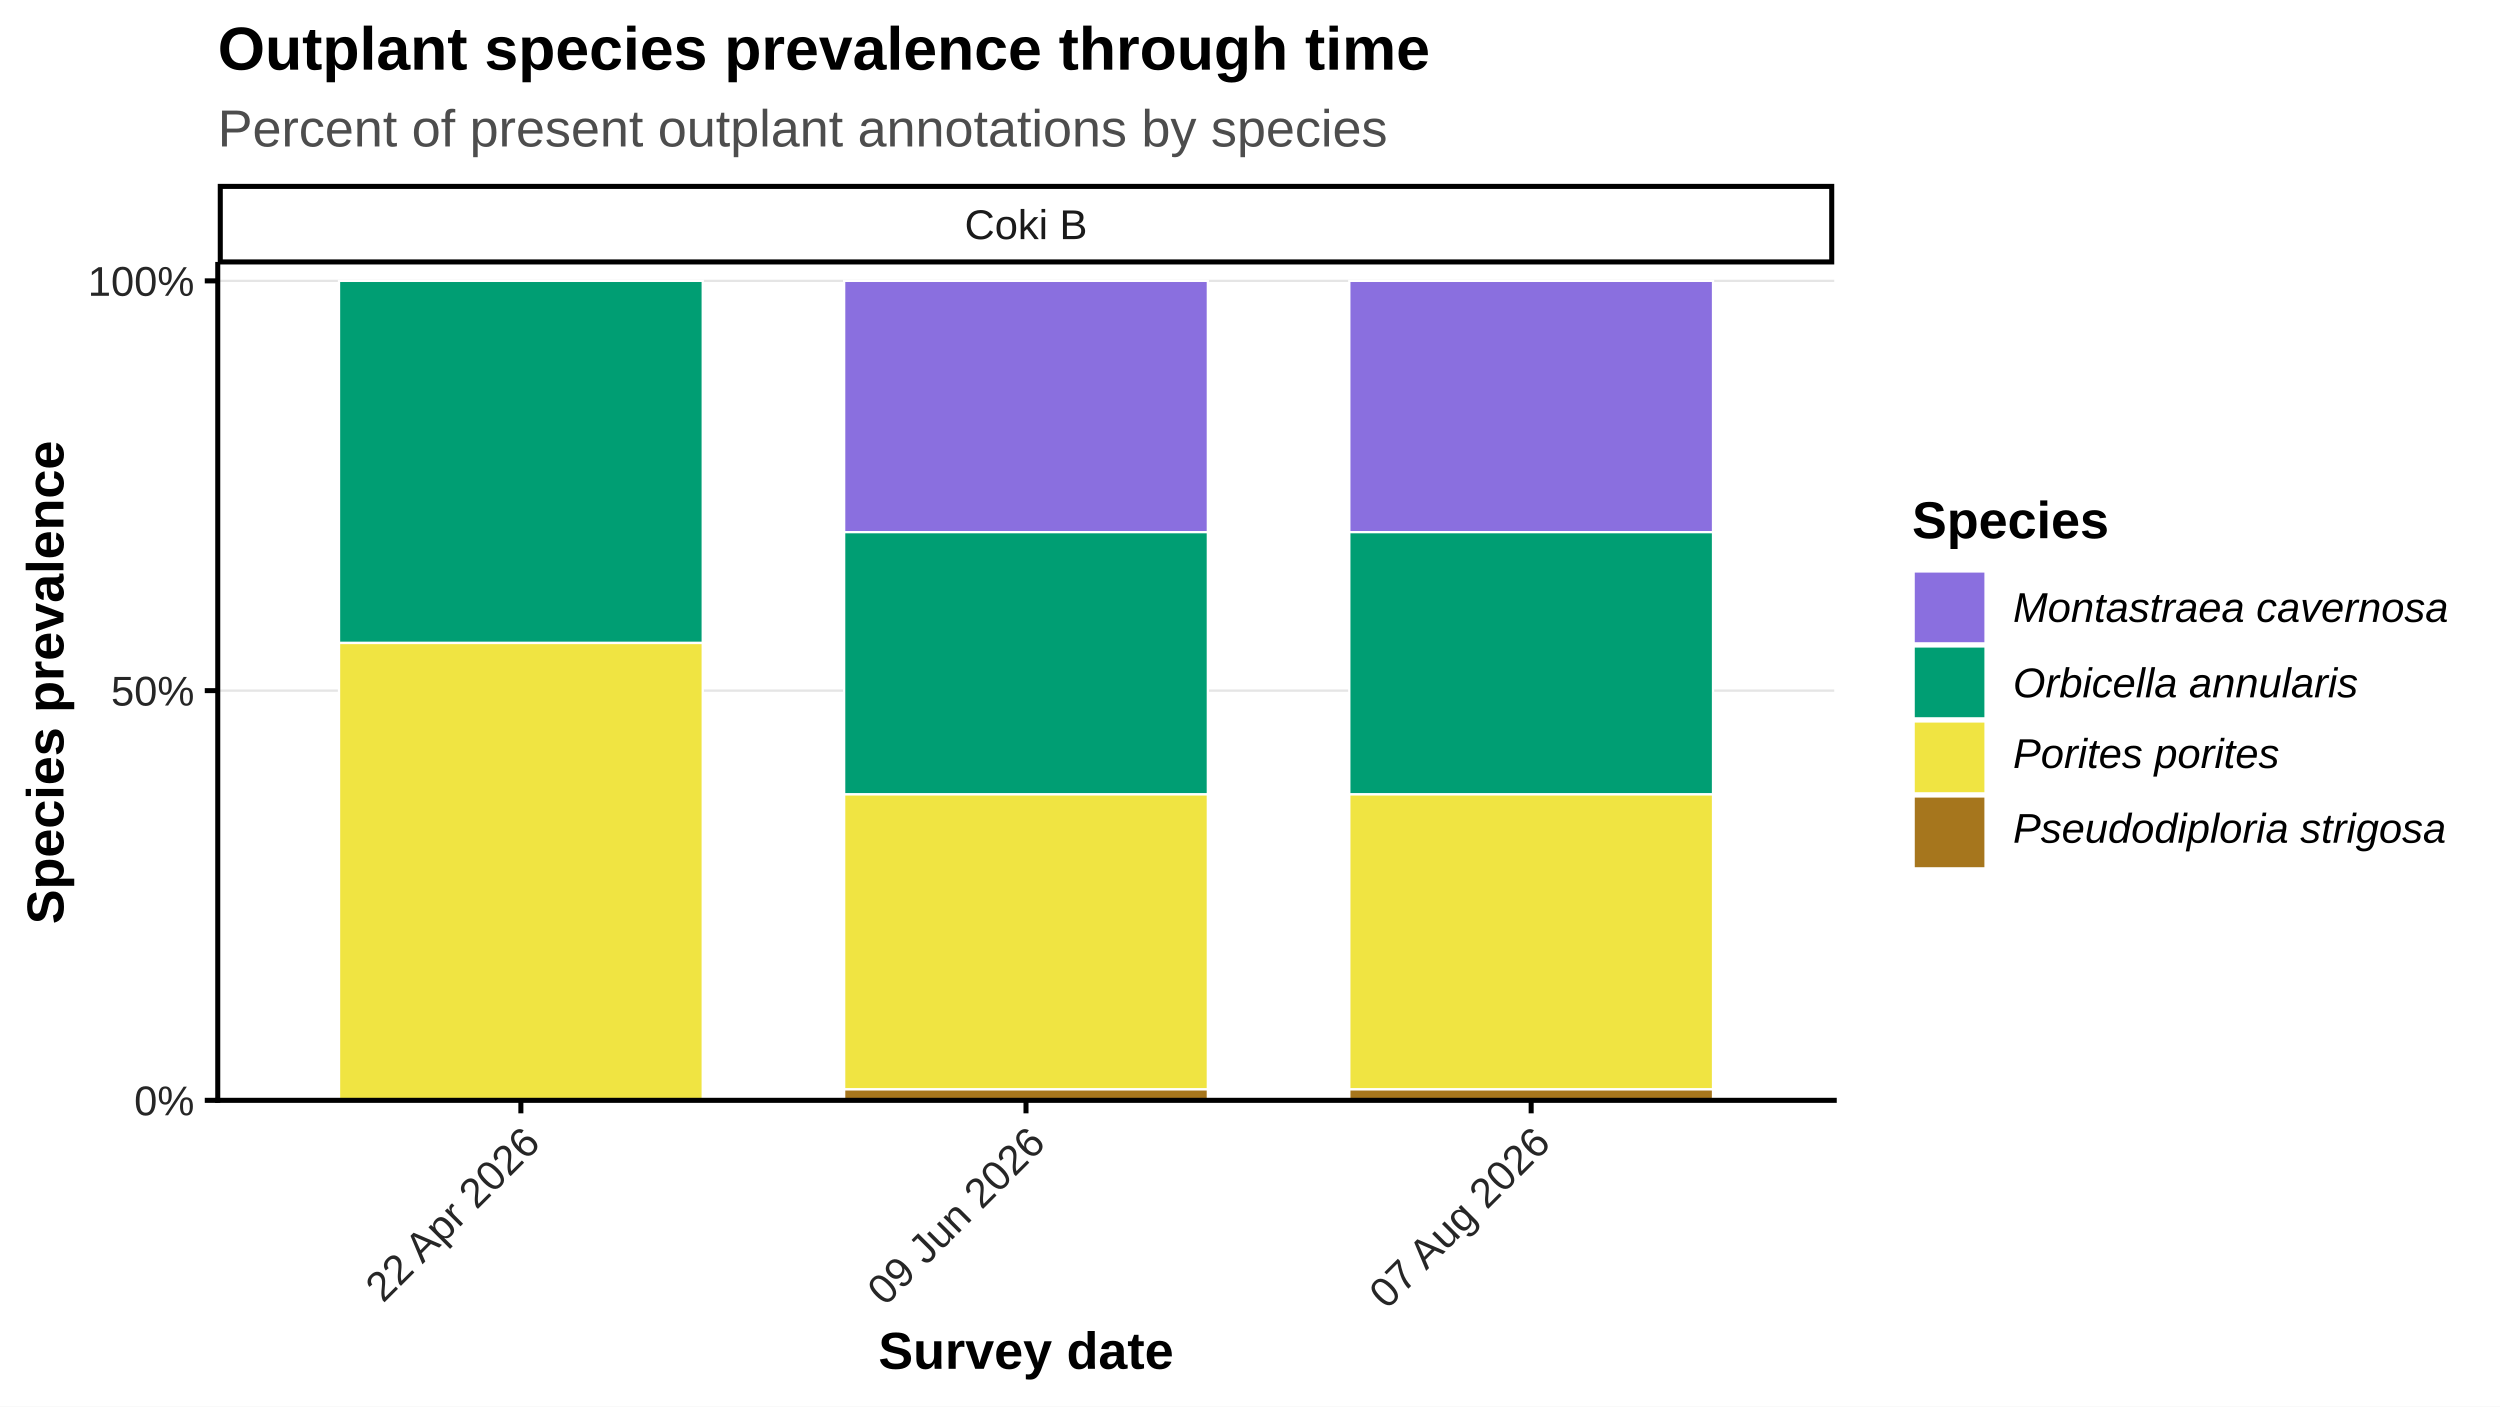
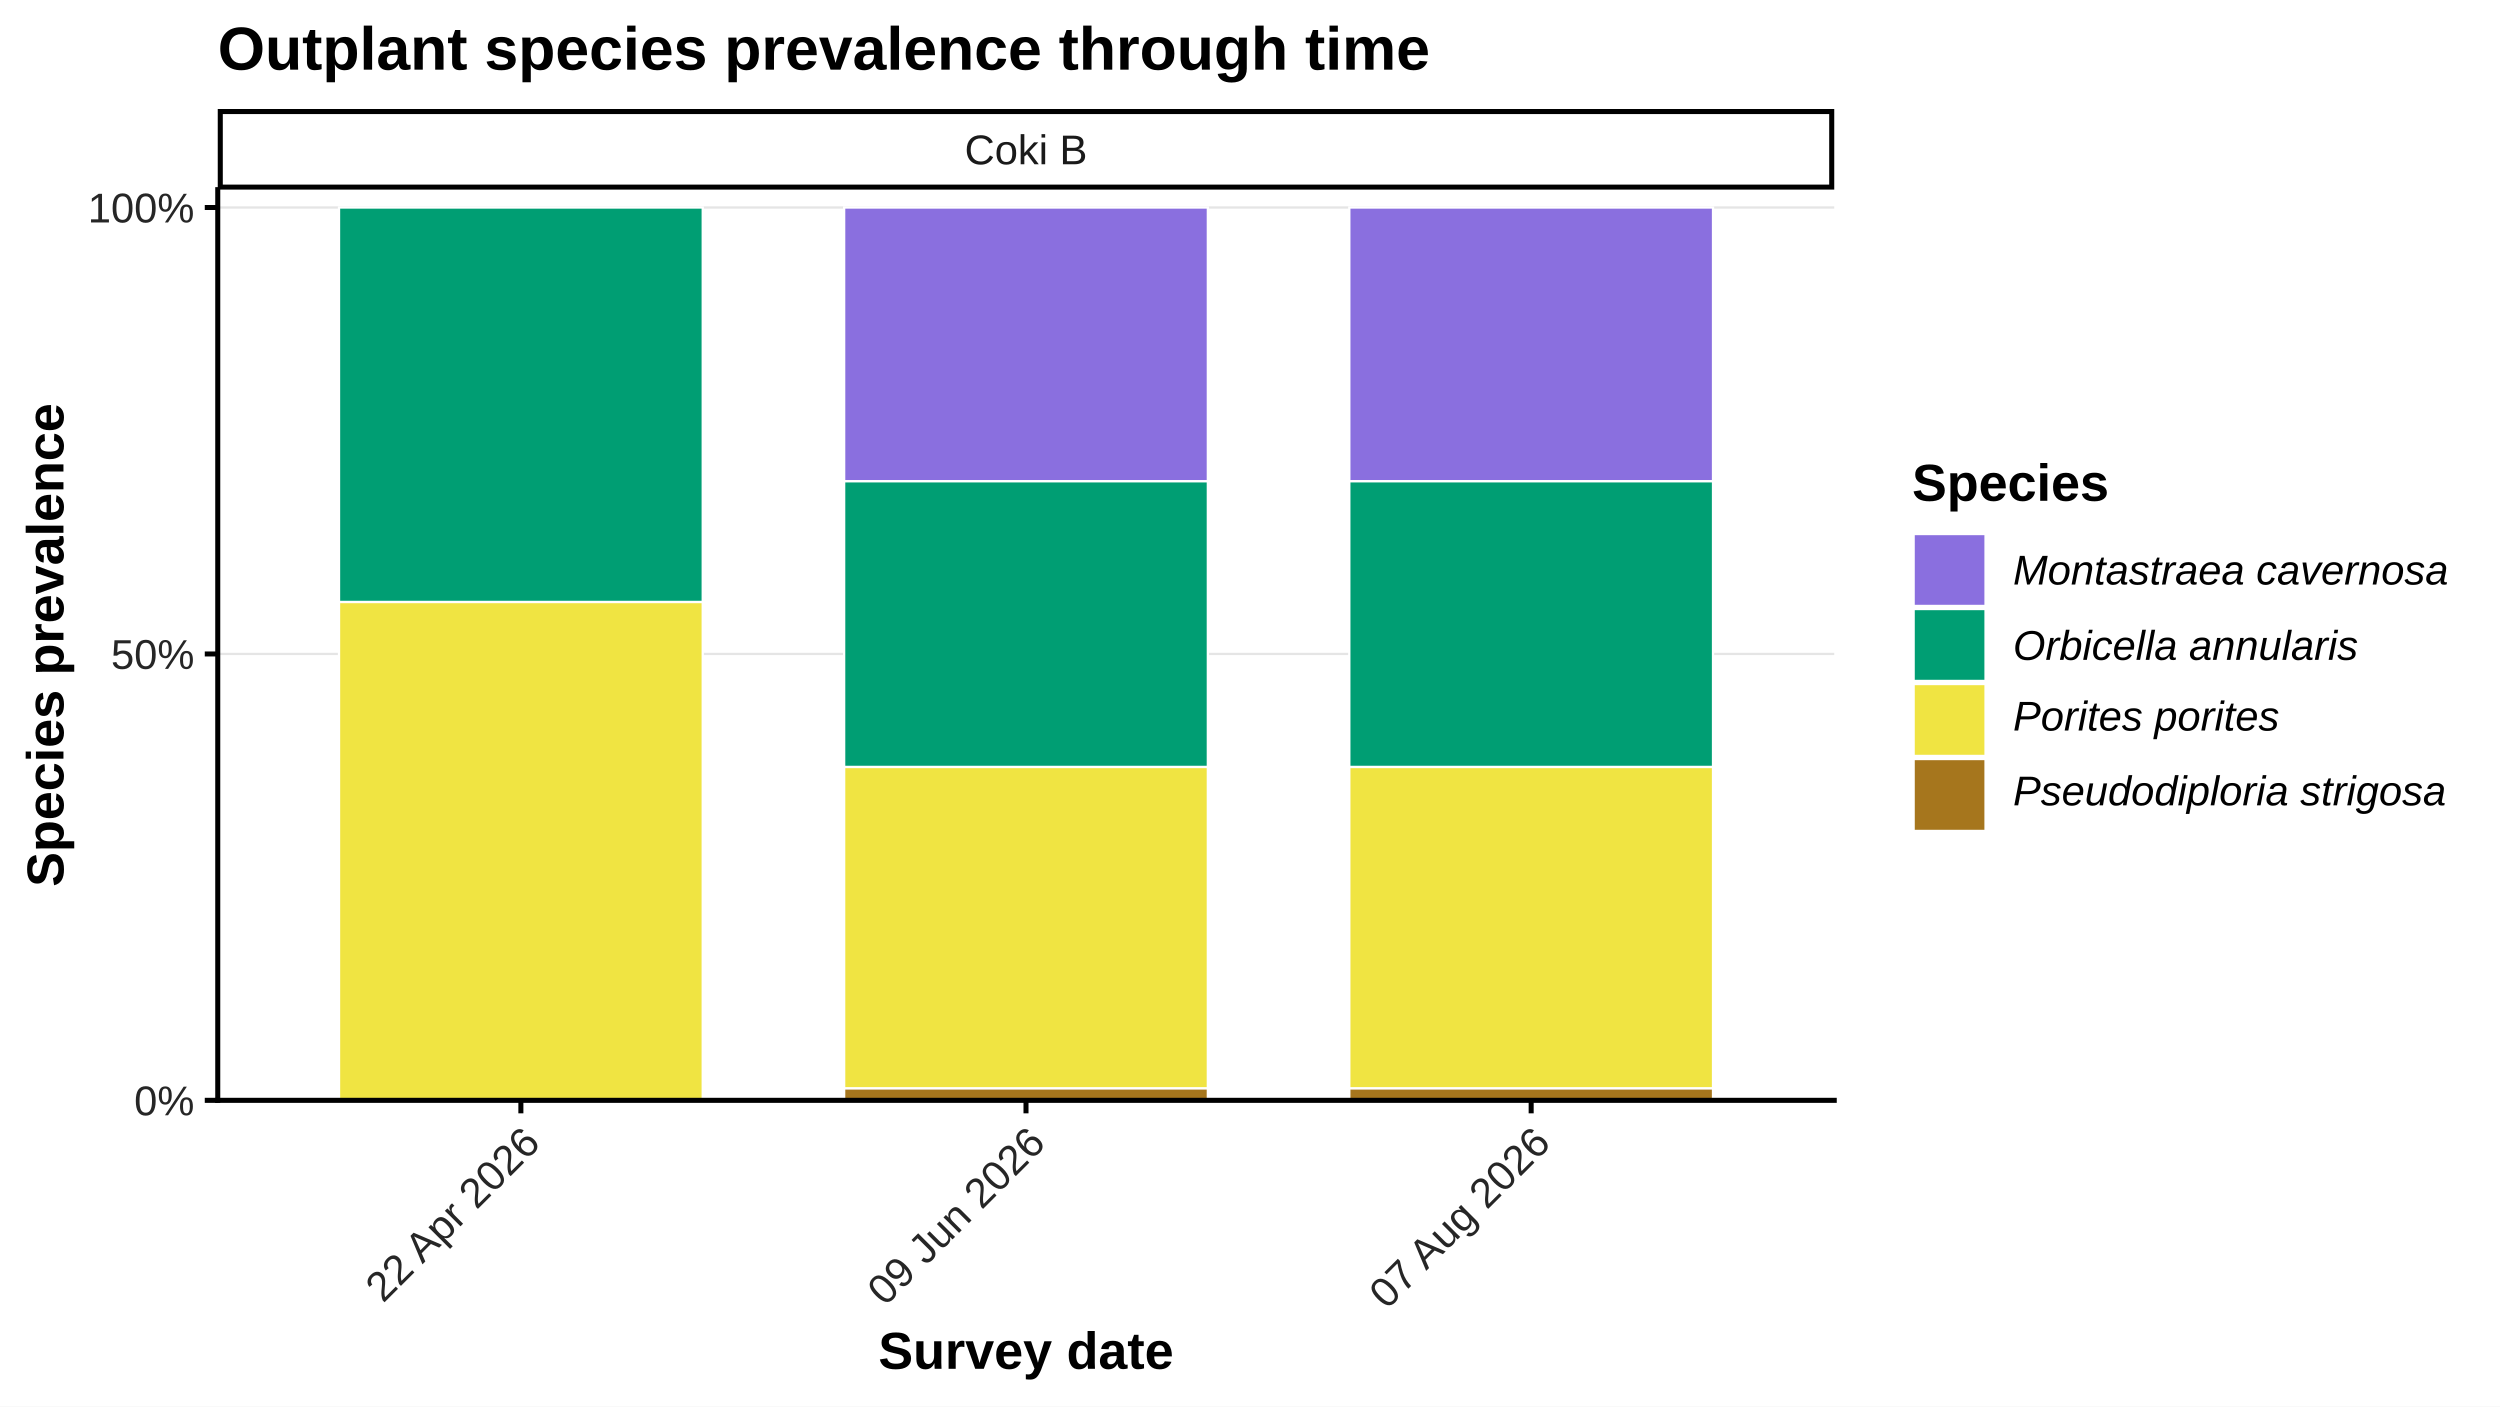
<svg xmlns="http://www.w3.org/2000/svg" class="svglite" width="576.00pt" height="324.00pt" viewBox="0 0 576.00 324.00">
  <defs>
    <style type="text/css">
    .svglite line, .svglite polyline, .svglite polygon, .svglite path, .svglite rect, .svglite circle {
      fill: none;
      stroke: #000000;
      stroke-linecap: round;
      stroke-linejoin: round;
      stroke-miterlimit: 10.00;
    }
    .svglite text {
      white-space: pre;
    }
  </style>
  </defs>
  <rect width="100%" height="100%" style="stroke: none; fill: #FFFFFF;" />
  <defs>
    <clipPath id="cpMC4wMHw1NzYuMDB8MC4wMHwzMjQuMDA=">
      <rect x="0.00" y="0.00" width="576.00" height="324.00" />
    </clipPath>
  </defs>
  <g clip-path="url(#cpMC4wMHw1NzYuMDB8MC4wMHwzMjQuMDA=)">
    <rect x="0.00" y="0.00" width="576.00" height="324.00" style="stroke-width: 1.16; stroke: #FFFFFF; fill: #FFFFFF;" />
  </g>
  <defs>
-     <clipPath id="cpNTAuMTd8NDIyLjYxfDYwLjkzfDI1My41Mg==">
-       <rect x="50.17" y="60.93" width="372.44" height="192.59" />
+     <clipPath id="cpNTAuMTd8NDIyLjYxfDQzLjcwfDI1My41Mg==">
+       <rect x="50.17" y="43.70" width="372.44" height="209.83" />
    </clipPath>
  </defs>
-   <g clip-path="url(#cpNTAuMTd8NDIyLjYxfDYwLjkzfDI1My41Mg==)">
-     <rect x="50.17" y="60.93" width="372.44" height="192.59" style="stroke-width: 1.16; stroke: none; fill: #FFFFFF;" />
+   <g clip-path="url(#cpNTAuMTd8NDIyLjYxfDQzLjcwfDI1My41Mg==)">
+     <rect x="50.17" y="43.70" width="372.44" height="209.83" style="stroke-width: 1.16; stroke: none; fill: #FFFFFF;" />
    <polyline points="50.17,253.52 422.61,253.52 " style="stroke-width: 0.53; stroke: #E5E5E5; stroke-linecap: butt;" />
-     <polyline points="50.17,159.12 422.61,159.12 " style="stroke-width: 0.53; stroke: #E5E5E5; stroke-linecap: butt;" />
-     <polyline points="50.17,64.71 422.61,64.71 " style="stroke-width: 0.53; stroke: #E5E5E5; stroke-linecap: butt;" />
-     <rect x="78.11" y="64.71" width="83.80" height="83.43" style="stroke-width: 0.53; stroke: #FFFFFF; stroke-linecap: butt; stroke-linejoin: miter; fill: #009E73;" />
-     <rect x="78.11" y="148.14" width="83.80" height="105.38" style="stroke-width: 0.53; stroke: #FFFFFF; stroke-linecap: butt; stroke-linejoin: miter; fill: #F0E442;" />
-     <rect x="194.49" y="64.71" width="83.80" height="57.90" style="stroke-width: 0.53; stroke: #FFFFFF; stroke-linecap: butt; stroke-linejoin: miter; fill: #8A6FDF;" />
-     <rect x="194.49" y="122.61" width="83.80" height="60.42" style="stroke-width: 0.53; stroke: #FFFFFF; stroke-linecap: butt; stroke-linejoin: miter; fill: #009E73;" />
-     <rect x="194.49" y="183.03" width="83.80" height="67.97" style="stroke-width: 0.53; stroke: #FFFFFF; stroke-linecap: butt; stroke-linejoin: miter; fill: #F0E442;" />
-     <rect x="194.49" y="251.00" width="83.80" height="2.52" style="stroke-width: 0.53; stroke: #FFFFFF; stroke-linecap: butt; stroke-linejoin: miter; fill: #A6761D;" />
-     <rect x="310.88" y="64.71" width="83.80" height="57.90" style="stroke-width: 0.53; stroke: #FFFFFF; stroke-linecap: butt; stroke-linejoin: miter; fill: #8A6FDF;" />
-     <rect x="310.88" y="122.61" width="83.80" height="60.42" style="stroke-width: 0.53; stroke: #FFFFFF; stroke-linecap: butt; stroke-linejoin: miter; fill: #009E73;" />
-     <rect x="310.88" y="183.03" width="83.80" height="67.97" style="stroke-width: 0.53; stroke: #FFFFFF; stroke-linecap: butt; stroke-linejoin: miter; fill: #F0E442;" />
-     <rect x="310.88" y="251.00" width="83.80" height="2.52" style="stroke-width: 0.53; stroke: #FFFFFF; stroke-linecap: butt; stroke-linejoin: miter; fill: #A6761D;" />
+     <polyline points="50.17,150.67 422.61,150.67 " style="stroke-width: 0.53; stroke: #E5E5E5; stroke-linecap: butt;" />
+     <polyline points="50.17,47.81 422.61,47.81 " style="stroke-width: 0.53; stroke: #E5E5E5; stroke-linecap: butt;" />
+     <rect x="78.11" y="47.81" width="83.80" height="90.90" style="stroke-width: 0.53; stroke: #FFFFFF; stroke-linecap: butt; stroke-linejoin: miter; fill: #009E73;" />
+     <rect x="78.11" y="138.71" width="83.80" height="114.82" style="stroke-width: 0.53; stroke: #FFFFFF; stroke-linecap: butt; stroke-linejoin: miter; fill: #F0E442;" />
+     <rect x="194.49" y="47.81" width="83.80" height="63.08" style="stroke-width: 0.53; stroke: #FFFFFF; stroke-linecap: butt; stroke-linejoin: miter; fill: #8A6FDF;" />
+     <rect x="194.49" y="110.89" width="83.80" height="65.83" style="stroke-width: 0.53; stroke: #FFFFFF; stroke-linecap: butt; stroke-linejoin: miter; fill: #009E73;" />
+     <rect x="194.49" y="176.72" width="83.80" height="74.06" style="stroke-width: 0.53; stroke: #FFFFFF; stroke-linecap: butt; stroke-linejoin: miter; fill: #F0E442;" />
+     <rect x="194.49" y="250.78" width="83.80" height="2.74" style="stroke-width: 0.53; stroke: #FFFFFF; stroke-linecap: butt; stroke-linejoin: miter; fill: #A6761D;" />
+     <rect x="310.88" y="47.81" width="83.80" height="63.08" style="stroke-width: 0.53; stroke: #FFFFFF; stroke-linecap: butt; stroke-linejoin: miter; fill: #8A6FDF;" />
+     <rect x="310.88" y="110.89" width="83.80" height="65.83" style="stroke-width: 0.53; stroke: #FFFFFF; stroke-linecap: butt; stroke-linejoin: miter; fill: #009E73;" />
+     <rect x="310.88" y="176.72" width="83.80" height="74.06" style="stroke-width: 0.53; stroke: #FFFFFF; stroke-linecap: butt; stroke-linejoin: miter; fill: #F0E442;" />
+     <rect x="310.88" y="250.78" width="83.80" height="2.74" style="stroke-width: 0.53; stroke: #FFFFFF; stroke-linecap: butt; stroke-linejoin: miter; fill: #A6761D;" />
  </g>
  <g clip-path="url(#cpMC4wMHw1NzYuMDB8MC4wMHwzMjQuMDA=)">
</g>
  <defs>
-     <clipPath id="cpNTAuMTd8NDIyLjYxfDQyLjM2fDYwLjkz">
-       <rect x="50.17" y="42.36" width="372.44" height="18.57" />
+     <clipPath id="cpNTAuMTd8NDIyLjYxfDI1LjEyfDQzLjcw">
+       <rect x="50.17" y="25.12" width="372.44" height="18.57" />
    </clipPath>
  </defs>
-   <g clip-path="url(#cpNTAuMTd8NDIyLjYxfDQyLjM2fDYwLjkz)">
-     <rect x="50.17" y="42.36" width="372.44" height="18.57" style="stroke-width: 2.33; fill: #FFFFFF;" />
-     <text x="236.39" y="55.09" text-anchor="middle" style="font-size: 9.60px;fill: #1A1A1A; font-family: &quot;Arial&quot;;" textLength="28.25px" lengthAdjust="spacingAndGlyphs">Coki B</text>
+   <g clip-path="url(#cpNTAuMTd8NDIyLjYxfDI1LjEyfDQzLjcw)">
+     <rect x="50.17" y="25.12" width="372.44" height="18.57" style="stroke-width: 2.33; fill: #FFFFFF;" />
+     <text x="236.39" y="37.85" text-anchor="middle" style="font-size: 9.60px;fill: #1A1A1A; font-family: &quot;Arial&quot;;" textLength="28.25px" lengthAdjust="spacingAndGlyphs">Coki B</text>
  </g>
  <g clip-path="url(#cpMC4wMHw1NzYuMDB8MC4wMHwzMjQuMDA=)">
    <polyline points="50.17,253.52 422.61,253.52 " style="stroke-width: 1.16; stroke-linecap: square;" />
    <polyline points="120.01,256.51 120.01,253.52 " style="stroke-width: 1.16; stroke-linecap: butt;" />
    <polyline points="236.39,256.51 236.39,253.52 " style="stroke-width: 1.16; stroke-linecap: butt;" />
    <polyline points="352.78,256.51 352.78,253.52 " style="stroke-width: 1.16; stroke-linecap: butt;" />
    <text transform="translate(124.87,263.77) rotate(-45)" text-anchor="end" style="font-size: 9.60px;fill: #262626; font-family: &quot;Arial&quot;;" textLength="52.27px" lengthAdjust="spacingAndGlyphs">22 Apr 2026</text>
    <text transform="translate(241.26,263.77) rotate(-45)" text-anchor="end" style="font-size: 9.60px;fill: #262626; font-family: &quot;Arial&quot;;" textLength="52.80px" lengthAdjust="spacingAndGlyphs">09 Jun 2026</text>
    <text transform="translate(357.64,263.77) rotate(-45)" text-anchor="end" style="font-size: 9.60px;fill: #262626; font-family: &quot;Arial&quot;;" textLength="54.41px" lengthAdjust="spacingAndGlyphs">07 Aug 2026</text>
-     <polyline points="50.17,253.52 50.17,60.93 " style="stroke-width: 1.16; stroke-linecap: square;" />
+     <polyline points="50.17,253.52 50.17,43.70 " style="stroke-width: 1.16; stroke-linecap: square;" />
    <text x="44.79" y="256.96" text-anchor="end" style="font-size: 9.60px;fill: #262626; font-family: &quot;Arial&quot;;" textLength="13.87px" lengthAdjust="spacingAndGlyphs">0%</text>
-     <text x="44.79" y="162.56" text-anchor="end" style="font-size: 9.60px;fill: #262626; font-family: &quot;Arial&quot;;" textLength="19.20px" lengthAdjust="spacingAndGlyphs">50%</text>
-     <text x="44.79" y="68.15" text-anchor="end" style="font-size: 9.60px;fill: #262626; font-family: &quot;Arial&quot;;" textLength="24.54px" lengthAdjust="spacingAndGlyphs">100%</text>
+     <text x="44.79" y="154.11" text-anchor="end" style="font-size: 9.60px;fill: #262626; font-family: &quot;Arial&quot;;" textLength="19.20px" lengthAdjust="spacingAndGlyphs">50%</text>
+     <text x="44.79" y="51.25" text-anchor="end" style="font-size: 9.60px;fill: #262626; font-family: &quot;Arial&quot;;" textLength="24.54px" lengthAdjust="spacingAndGlyphs">100%</text>
    <polyline points="47.18,253.52 50.17,253.52 " style="stroke-width: 1.16; stroke-linecap: butt;" />
-     <polyline points="47.18,159.12 50.17,159.12 " style="stroke-width: 1.16; stroke-linecap: butt;" />
-     <polyline points="47.18,64.71 50.17,64.71 " style="stroke-width: 1.16; stroke-linecap: butt;" />
+     <polyline points="47.18,150.67 50.17,150.67 " style="stroke-width: 1.16; stroke-linecap: butt;" />
+     <polyline points="47.18,47.81 50.17,47.81 " style="stroke-width: 1.16; stroke-linecap: butt;" />
    <text x="236.39" y="315.37" text-anchor="middle" style="font-size: 12.00px; font-weight: bold; font-family: &quot;Arial&quot;;" textLength="68.04px" lengthAdjust="spacingAndGlyphs">Survey date</text>
-     <text transform="translate(14.62,157.23) rotate(-90)" text-anchor="middle" style="font-size: 12.00px; font-weight: bold; font-family: &quot;Arial&quot;;" textLength="111.41px" lengthAdjust="spacingAndGlyphs">Species prevalence</text>
-     <rect x="434.56" y="108.06" width="135.46" height="98.34" style="stroke-width: 1.16; stroke: none; fill: #FFFFFF;" />
-     <text x="440.54" y="124.00" style="font-size: 12.00px; font-weight: bold; font-family: &quot;Arial&quot;;" textLength="45.37px" lengthAdjust="spacingAndGlyphs">Species</text>
-     <rect x="440.54" y="131.30" width="17.28" height="17.28" style="stroke-width: 1.16; stroke: none; fill: #FFFFFF;" />
-     <rect x="440.90" y="131.66" width="16.57" height="16.57" style="stroke-width: 0.53; stroke: #FFFFFF; stroke-linecap: butt; stroke-linejoin: miter; fill: #8A6FDF;" />
-     <rect x="440.54" y="148.58" width="17.28" height="17.28" style="stroke-width: 1.16; stroke: none; fill: #FFFFFF;" />
-     <rect x="440.90" y="148.94" width="16.57" height="16.57" style="stroke-width: 0.53; stroke: #FFFFFF; stroke-linecap: butt; stroke-linejoin: miter; fill: #009E73;" />
-     <rect x="440.54" y="165.86" width="17.28" height="17.28" style="stroke-width: 1.16; stroke: none; fill: #FFFFFF;" />
-     <rect x="440.90" y="166.22" width="16.57" height="16.57" style="stroke-width: 0.53; stroke: #FFFFFF; stroke-linecap: butt; stroke-linejoin: miter; fill: #F0E442;" />
-     <rect x="440.54" y="183.14" width="17.28" height="17.28" style="stroke-width: 1.16; stroke: none; fill: #FFFFFF;" />
-     <rect x="440.90" y="183.50" width="16.57" height="16.57" style="stroke-width: 0.53; stroke: #FFFFFF; stroke-linecap: butt; stroke-linejoin: miter; fill: #A6761D;" />
-     <text x="463.80" y="143.29" style="font-size: 9.60px; font-style: italic; font-family: &quot;Arial&quot;;" textLength="100.25px" lengthAdjust="spacingAndGlyphs">Montastraea cavernosa</text>
-     <text x="463.80" y="160.66" style="font-size: 9.60px; font-style: italic; font-family: &quot;Arial&quot;;" textLength="79.44px" lengthAdjust="spacingAndGlyphs">Orbicella annularis</text>
-     <text x="463.80" y="176.94" style="font-size: 9.60px; font-style: italic; font-family: &quot;Arial&quot;;" textLength="61.32px" lengthAdjust="spacingAndGlyphs">Porites porites</text>
-     <text x="463.80" y="194.17" style="font-size: 9.60px; font-style: italic; font-family: &quot;Arial&quot;;" textLength="99.72px" lengthAdjust="spacingAndGlyphs">Pseudodiploria strigosa</text>
-     <text x="50.17" y="33.74" style="font-size: 12.00px;fill: #4D4D4D; font-family: &quot;Arial&quot;;" textLength="269.50px" lengthAdjust="spacingAndGlyphs">Percent of present outplant annotations by species</text>
+     <text transform="translate(14.62,148.61) rotate(-90)" text-anchor="middle" style="font-size: 12.00px; font-weight: bold; font-family: &quot;Arial&quot;;" textLength="111.41px" lengthAdjust="spacingAndGlyphs">Species prevalence</text>
+     <rect x="434.56" y="99.44" width="135.46" height="98.34" style="stroke-width: 1.16; stroke: none; fill: #FFFFFF;" />
+     <text x="440.54" y="115.38" style="font-size: 12.00px; font-weight: bold; font-family: &quot;Arial&quot;;" textLength="45.37px" lengthAdjust="spacingAndGlyphs">Species</text>
+     <rect x="440.54" y="122.68" width="17.28" height="17.28" style="stroke-width: 1.16; stroke: none; fill: #FFFFFF;" />
+     <rect x="440.90" y="123.04" width="16.57" height="16.57" style="stroke-width: 0.53; stroke: #FFFFFF; stroke-linecap: butt; stroke-linejoin: miter; fill: #8A6FDF;" />
+     <rect x="440.54" y="139.96" width="17.28" height="17.28" style="stroke-width: 1.16; stroke: none; fill: #FFFFFF;" />
+     <rect x="440.90" y="140.32" width="16.57" height="16.57" style="stroke-width: 0.53; stroke: #FFFFFF; stroke-linecap: butt; stroke-linejoin: miter; fill: #009E73;" />
+     <rect x="440.54" y="157.24" width="17.28" height="17.28" style="stroke-width: 1.16; stroke: none; fill: #FFFFFF;" />
+     <rect x="440.90" y="157.60" width="16.57" height="16.57" style="stroke-width: 0.53; stroke: #FFFFFF; stroke-linecap: butt; stroke-linejoin: miter; fill: #F0E442;" />
+     <rect x="440.54" y="174.52" width="17.28" height="17.28" style="stroke-width: 1.16; stroke: none; fill: #FFFFFF;" />
+     <rect x="440.90" y="174.88" width="16.57" height="16.57" style="stroke-width: 0.53; stroke: #FFFFFF; stroke-linecap: butt; stroke-linejoin: miter; fill: #A6761D;" />
+     <text x="463.80" y="134.67" style="font-size: 9.60px; font-style: italic; font-family: &quot;Arial&quot;;" textLength="100.25px" lengthAdjust="spacingAndGlyphs">Montastraea cavernosa</text>
+     <text x="463.80" y="152.04" style="font-size: 9.60px; font-style: italic; font-family: &quot;Arial&quot;;" textLength="79.44px" lengthAdjust="spacingAndGlyphs">Orbicella annularis</text>
+     <text x="463.80" y="168.32" style="font-size: 9.60px; font-style: italic; font-family: &quot;Arial&quot;;" textLength="61.32px" lengthAdjust="spacingAndGlyphs">Porites porites</text>
+     <text x="463.80" y="185.55" style="font-size: 9.60px; font-style: italic; font-family: &quot;Arial&quot;;" textLength="99.72px" lengthAdjust="spacingAndGlyphs">Pseudodiploria strigosa</text>
    <text x="50.17" y="16.05" style="font-size: 14.00px; font-weight: bold; font-family: &quot;Arial&quot;;" textLength="279.17px" lengthAdjust="spacingAndGlyphs">Outplant species prevalence through time</text>
  </g>
</svg>
